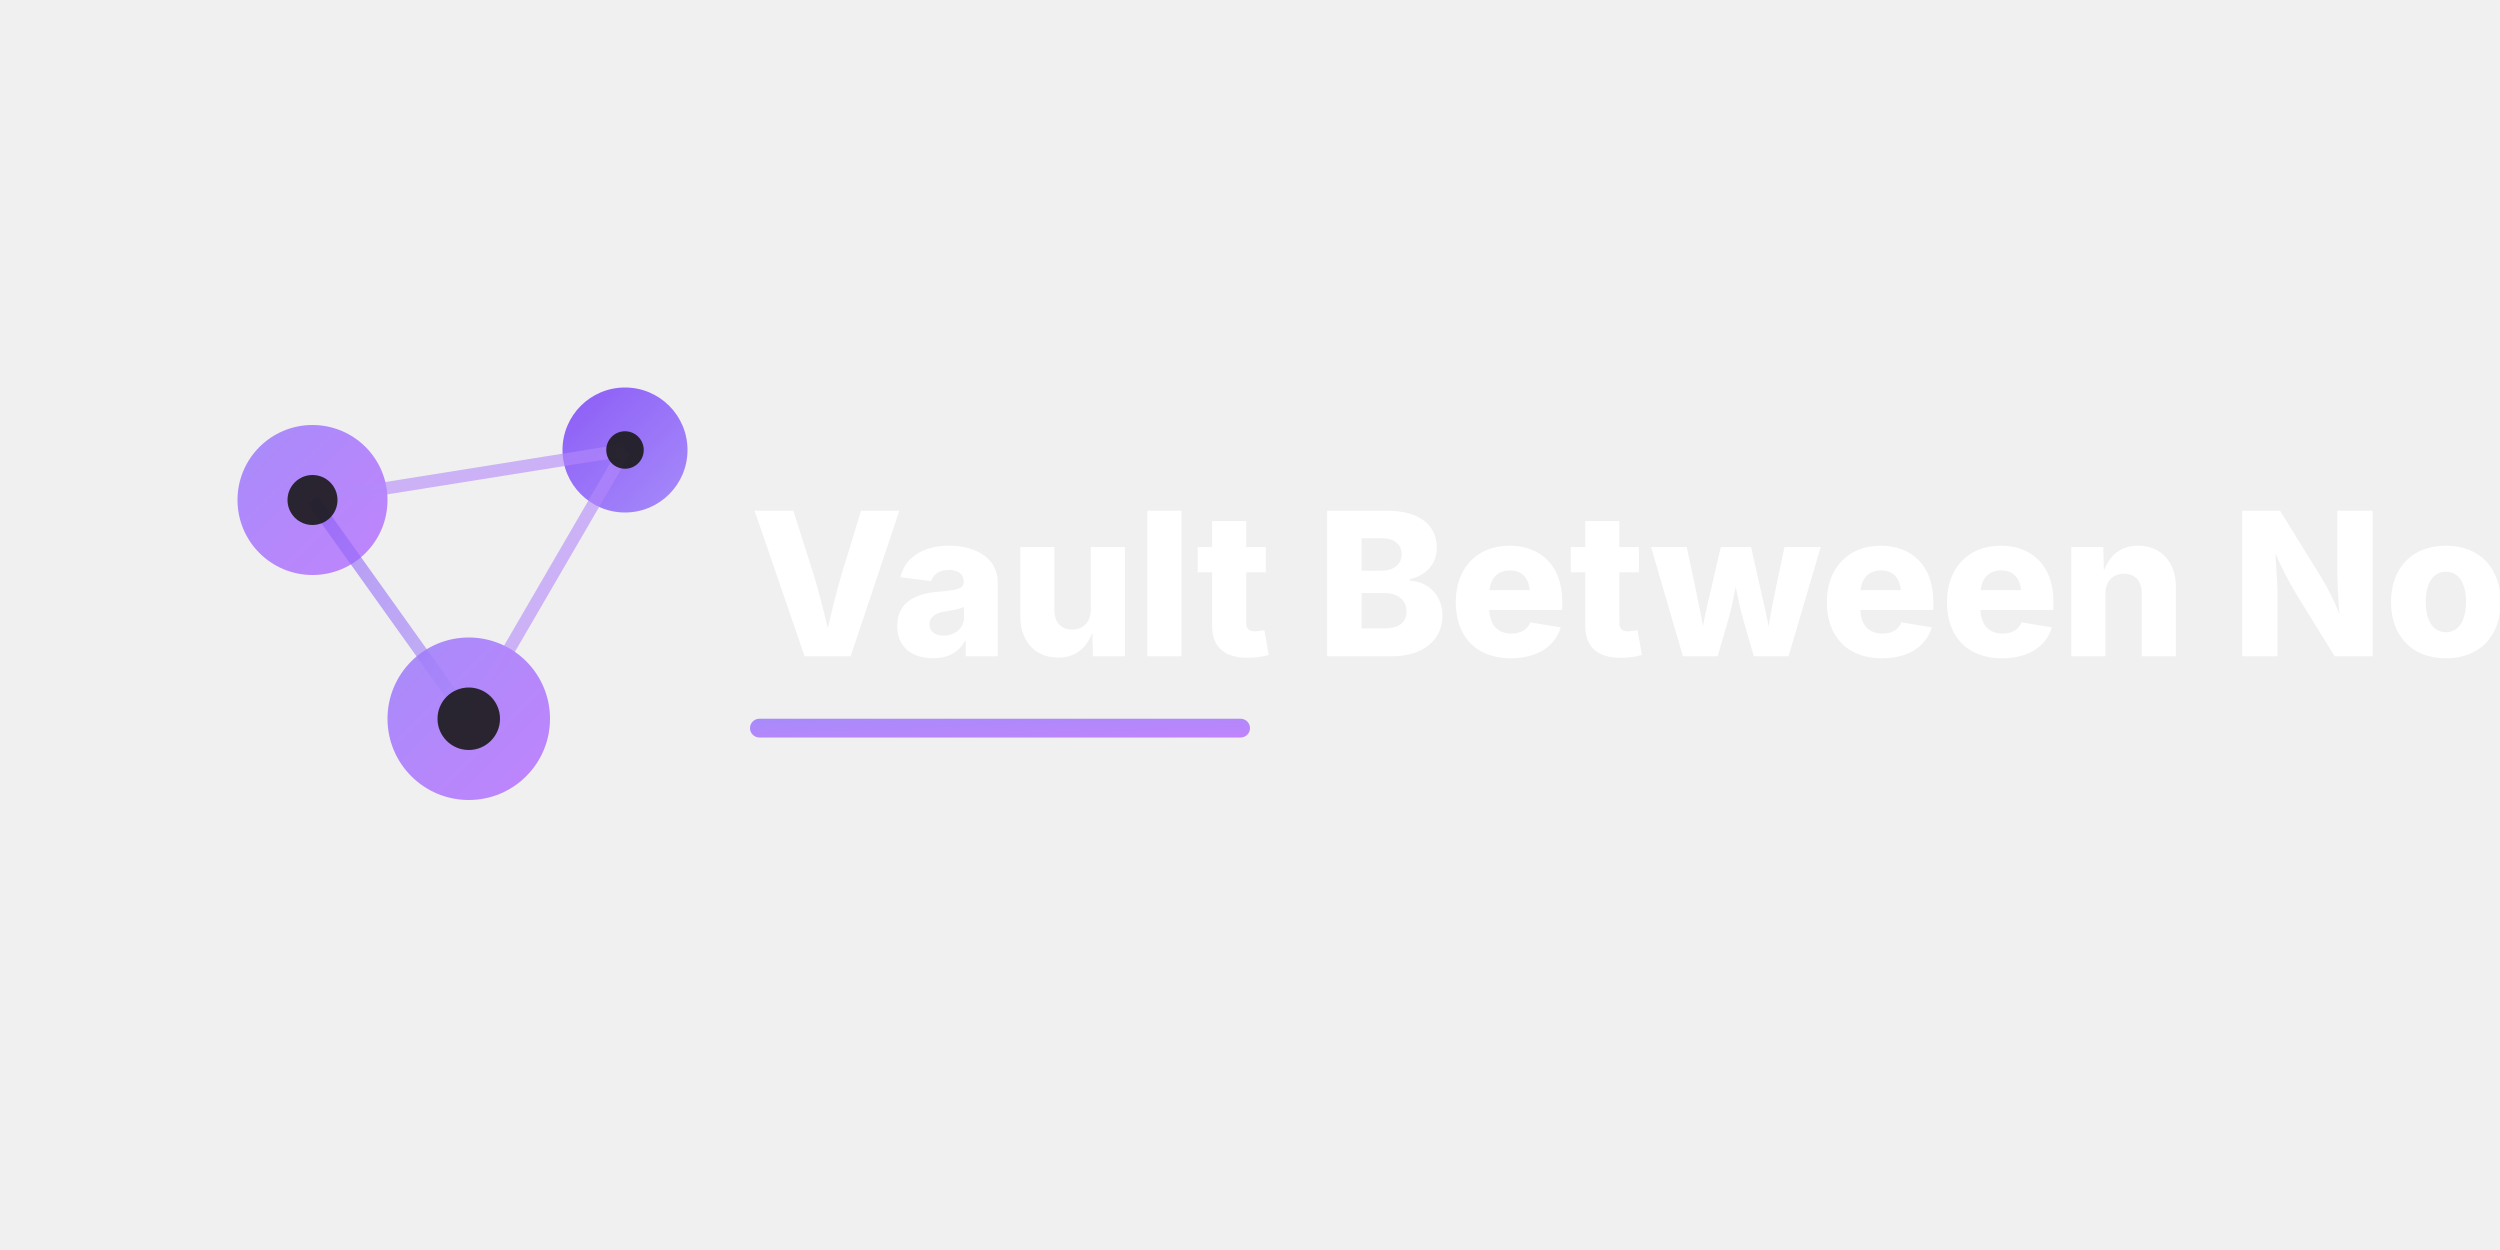
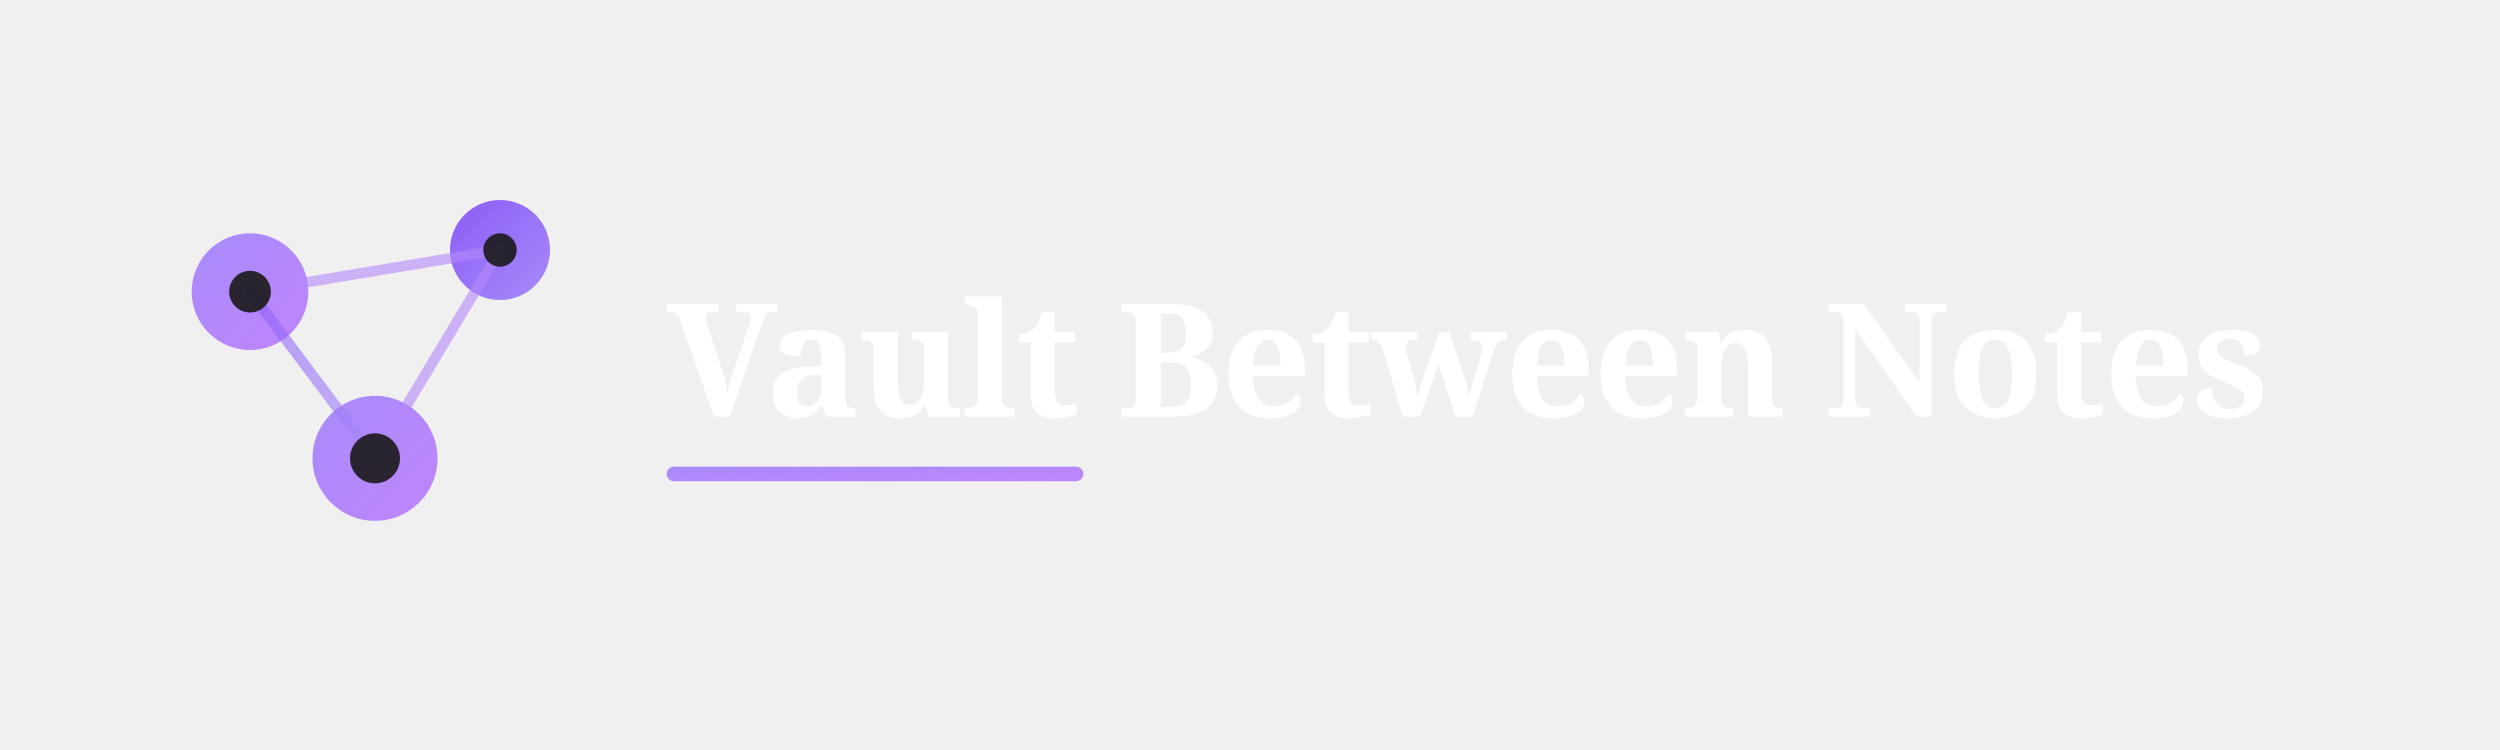
- <svg xmlns="http://www.w3.org/2000/svg" viewBox="0 0 400 200">
+ <svg xmlns="http://www.w3.org/2000/svg" viewBox="0 0 600 180">
  <defs>
    <linearGradient id="dark-grad1" x1="0%" y1="0%" x2="100%" y2="100%">
      <stop offset="0%" style="stop-color:#A78BFA;stop-opacity:1" />
      <stop offset="100%" style="stop-color:#C084FC;stop-opacity:1" />
    </linearGradient>
    <linearGradient id="dark-grad2" x1="0%" y1="0%" x2="100%" y2="100%">
      <stop offset="0%" style="stop-color:#8B5CF6;stop-opacity:1" />
      <stop offset="100%" style="stop-color:#A78BFA;stop-opacity:1" />
    </linearGradient>
  </defs>
-   <g transform="translate(50, 80)">
-     <circle cx="0" cy="0" r="12" fill="url(#dark-grad1)">
-       <animate attributeName="r" values="12;14;12" dur="3s" repeatCount="indefinite" />
+   <g transform="translate(60, 70)">
+     <circle cx="0" cy="0" r="14" fill="url(#dark-grad1)">
+       <animate attributeName="r" values="14;16;14" dur="3s" repeatCount="indefinite" />
    </circle>
-     <circle cx="50" cy="-8" r="10" fill="url(#dark-grad2)">
-       <animate attributeName="r" values="10;12;10" dur="3s" begin="0.5s" repeatCount="indefinite" />
+     <circle cx="60" cy="-10" r="12" fill="url(#dark-grad2)">
+       <animate attributeName="r" values="12;14;12" dur="3s" begin="0.5s" repeatCount="indefinite" />
    </circle>
-     <circle cx="25" cy="35" r="13" fill="url(#dark-grad1)">
-       <animate attributeName="r" values="13;15;13" dur="3s" begin="1s" repeatCount="indefinite" />
+     <circle cx="30" cy="40" r="15" fill="url(#dark-grad1)">
+       <animate attributeName="r" values="15;17;15" dur="3s" begin="1s" repeatCount="indefinite" />
    </circle>
-     <line x1="0" y1="0" x2="50" y2="-8" stroke="url(#dark-grad1)" stroke-width="2" opacity="0.6" />
-     <line x1="0" y1="0" x2="25" y2="35" stroke="url(#dark-grad2)" stroke-width="2" opacity="0.6" />
-     <line x1="50" y1="-8" x2="25" y2="35" stroke="url(#dark-grad1)" stroke-width="2" opacity="0.6" />
-     <circle cx="0" cy="0" r="4" fill="#1A1A1A" opacity="0.9" />
-     <circle cx="50" cy="-8" r="3" fill="#1A1A1A" opacity="0.9" />
-     <circle cx="25" cy="35" r="5" fill="#1A1A1A" opacity="0.9" />
+     <line x1="0" y1="0" x2="60" y2="-10" stroke="url(#dark-grad1)" stroke-width="2.5" opacity="0.6" stroke-linecap="round" />
+     <line x1="0" y1="0" x2="30" y2="40" stroke="url(#dark-grad2)" stroke-width="2.5" opacity="0.6" stroke-linecap="round" />
+     <line x1="60" y1="-10" x2="30" y2="40" stroke="url(#dark-grad1)" stroke-width="2.5" opacity="0.6" stroke-linecap="round" />
+     <circle cx="0" cy="0" r="5" fill="#1A1A1A" opacity="0.9" />
+     <circle cx="60" cy="-10" r="4" fill="#1A1A1A" opacity="0.9" />
+     <circle cx="30" cy="40" r="6" fill="#1A1A1A" opacity="0.9" />
  </g>
-   <text x="120" y="105" font-family="'Inter', 'Helvetica Neue', Arial, sans-serif" font-size="32" font-weight="800" fill="white">Vault Between Notes</text>
-   <rect x="120" y="115" width="80" height="3" fill="url(#dark-grad1)" rx="1.5" />
+   <text x="160" y="100" font-family="'Merriweather', serif" font-size="38" font-weight="800" fill="white" letter-spacing="-0.5">
+                 Vault Between Notes
+             </text>
+   <rect x="160" y="112" width="100" height="3.5" fill="url(#dark-grad1)" rx="1.75" />
</svg>
